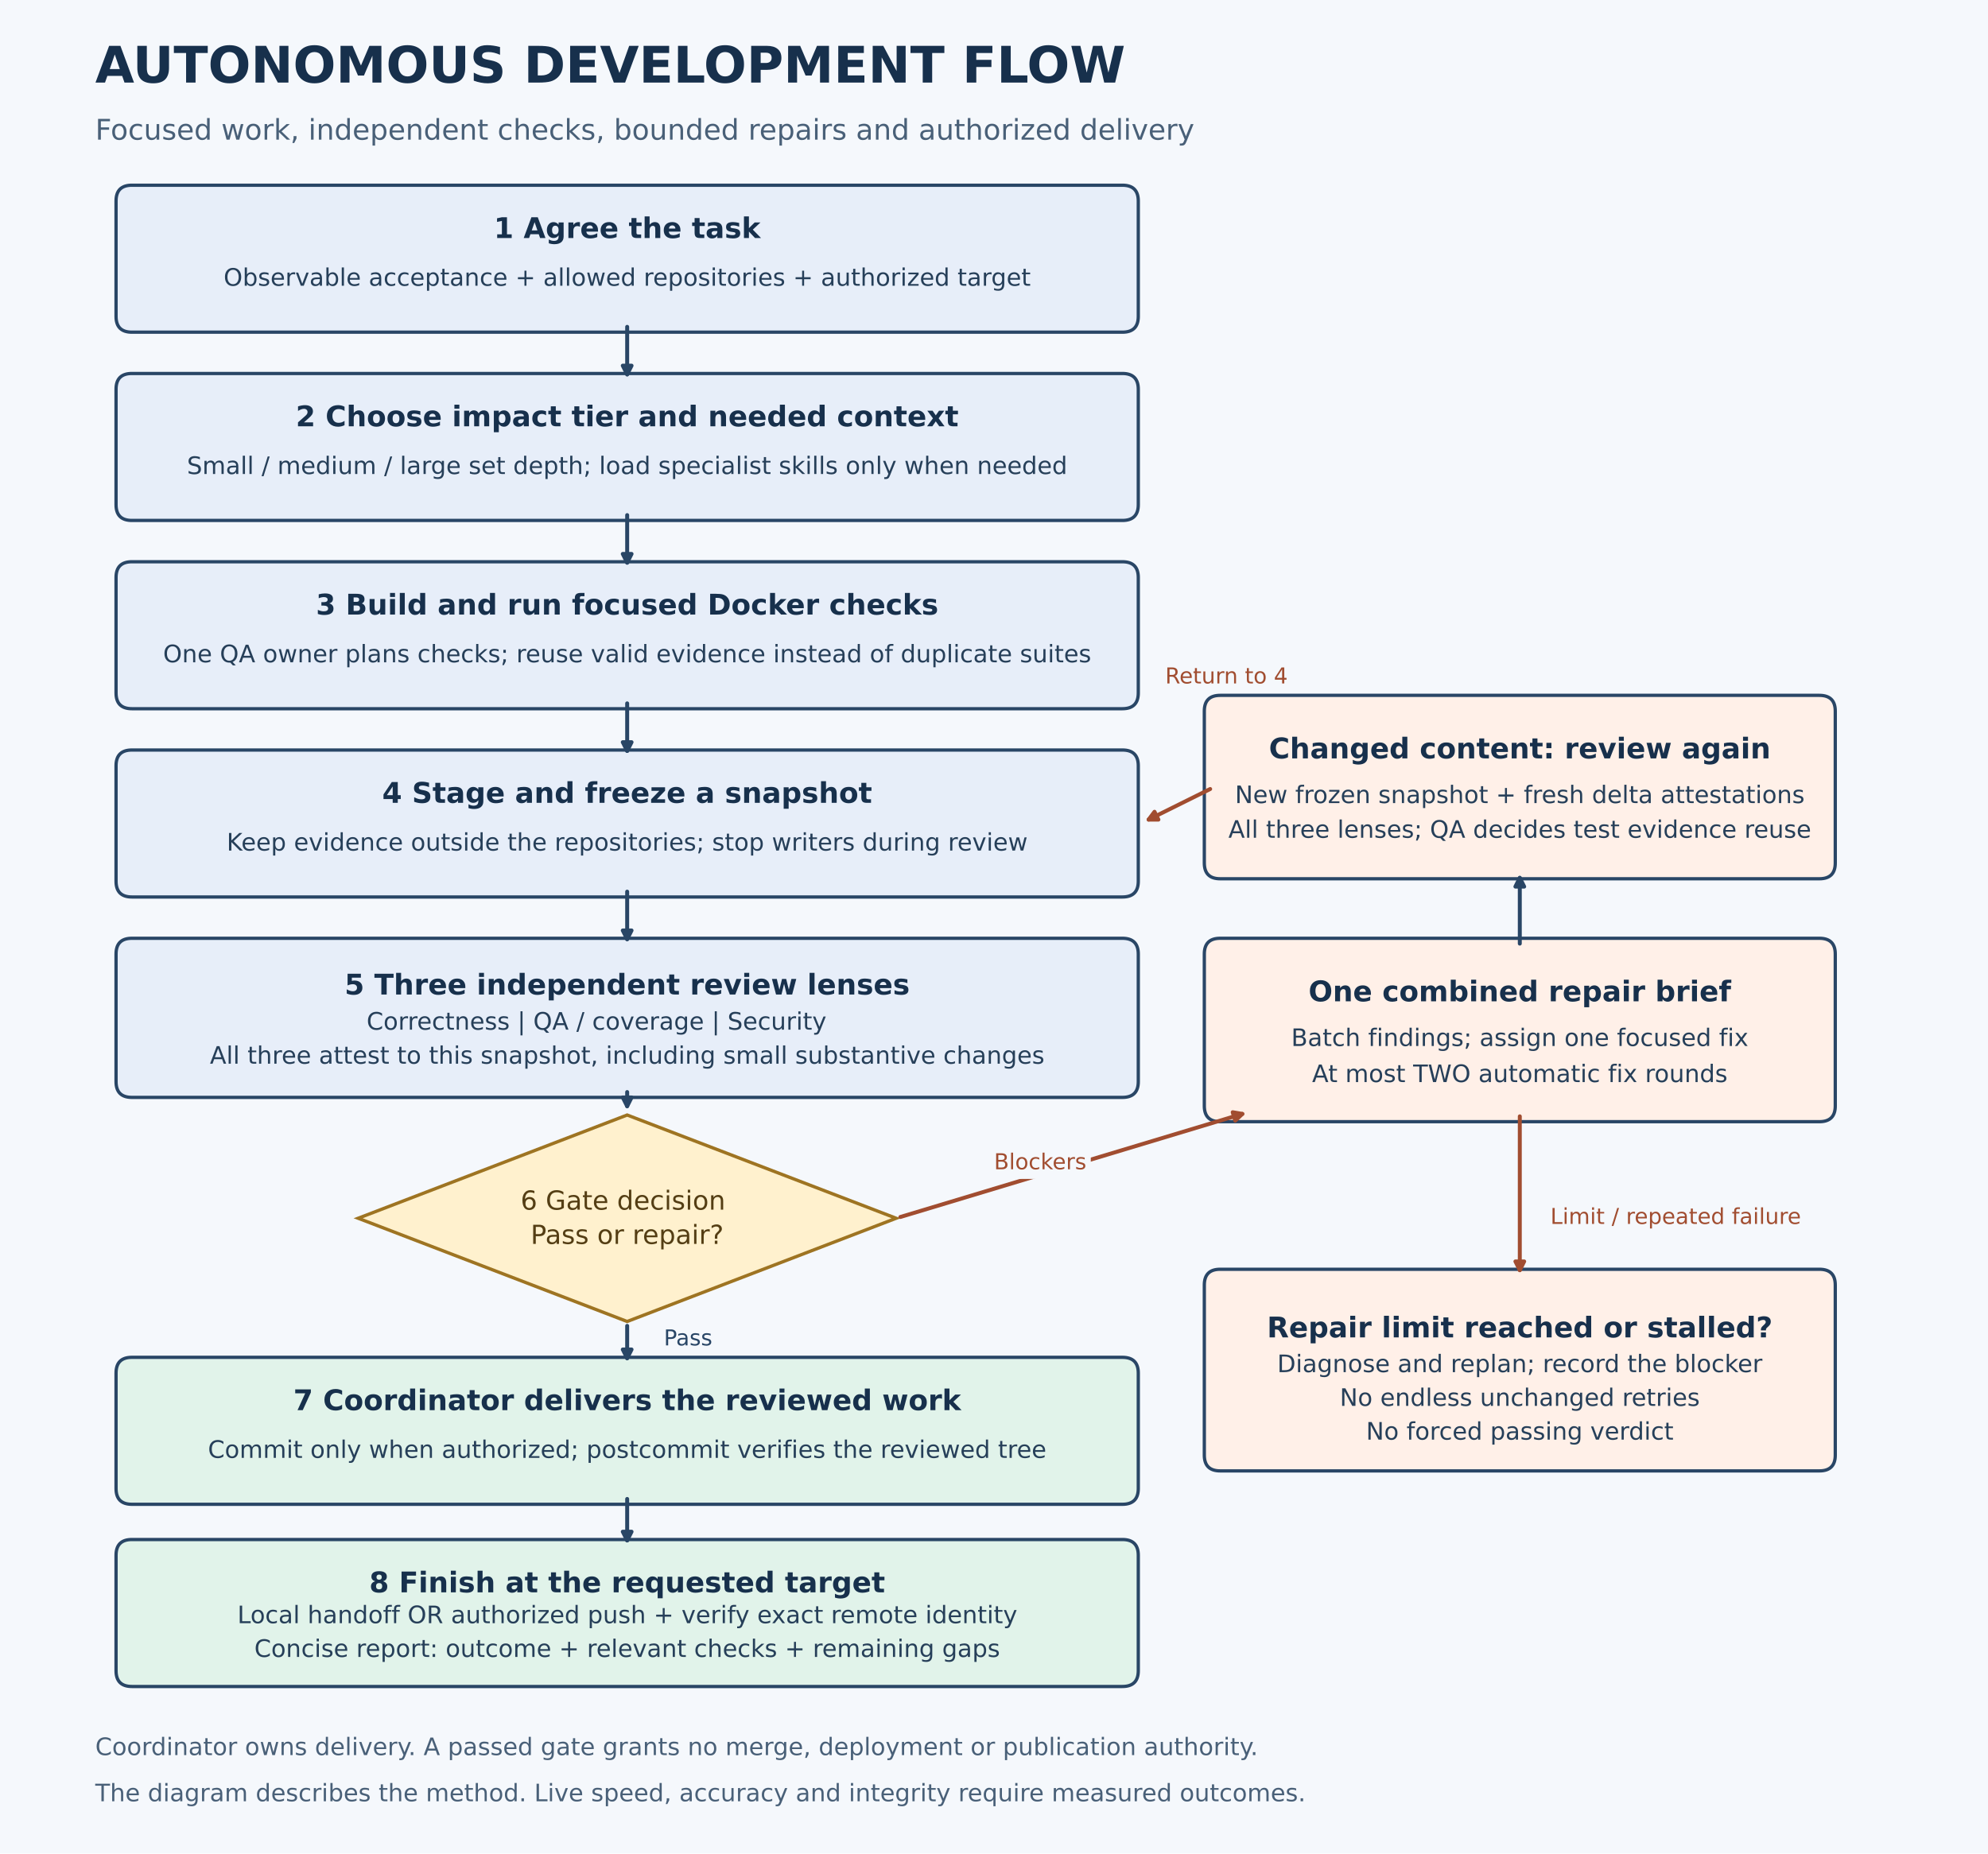
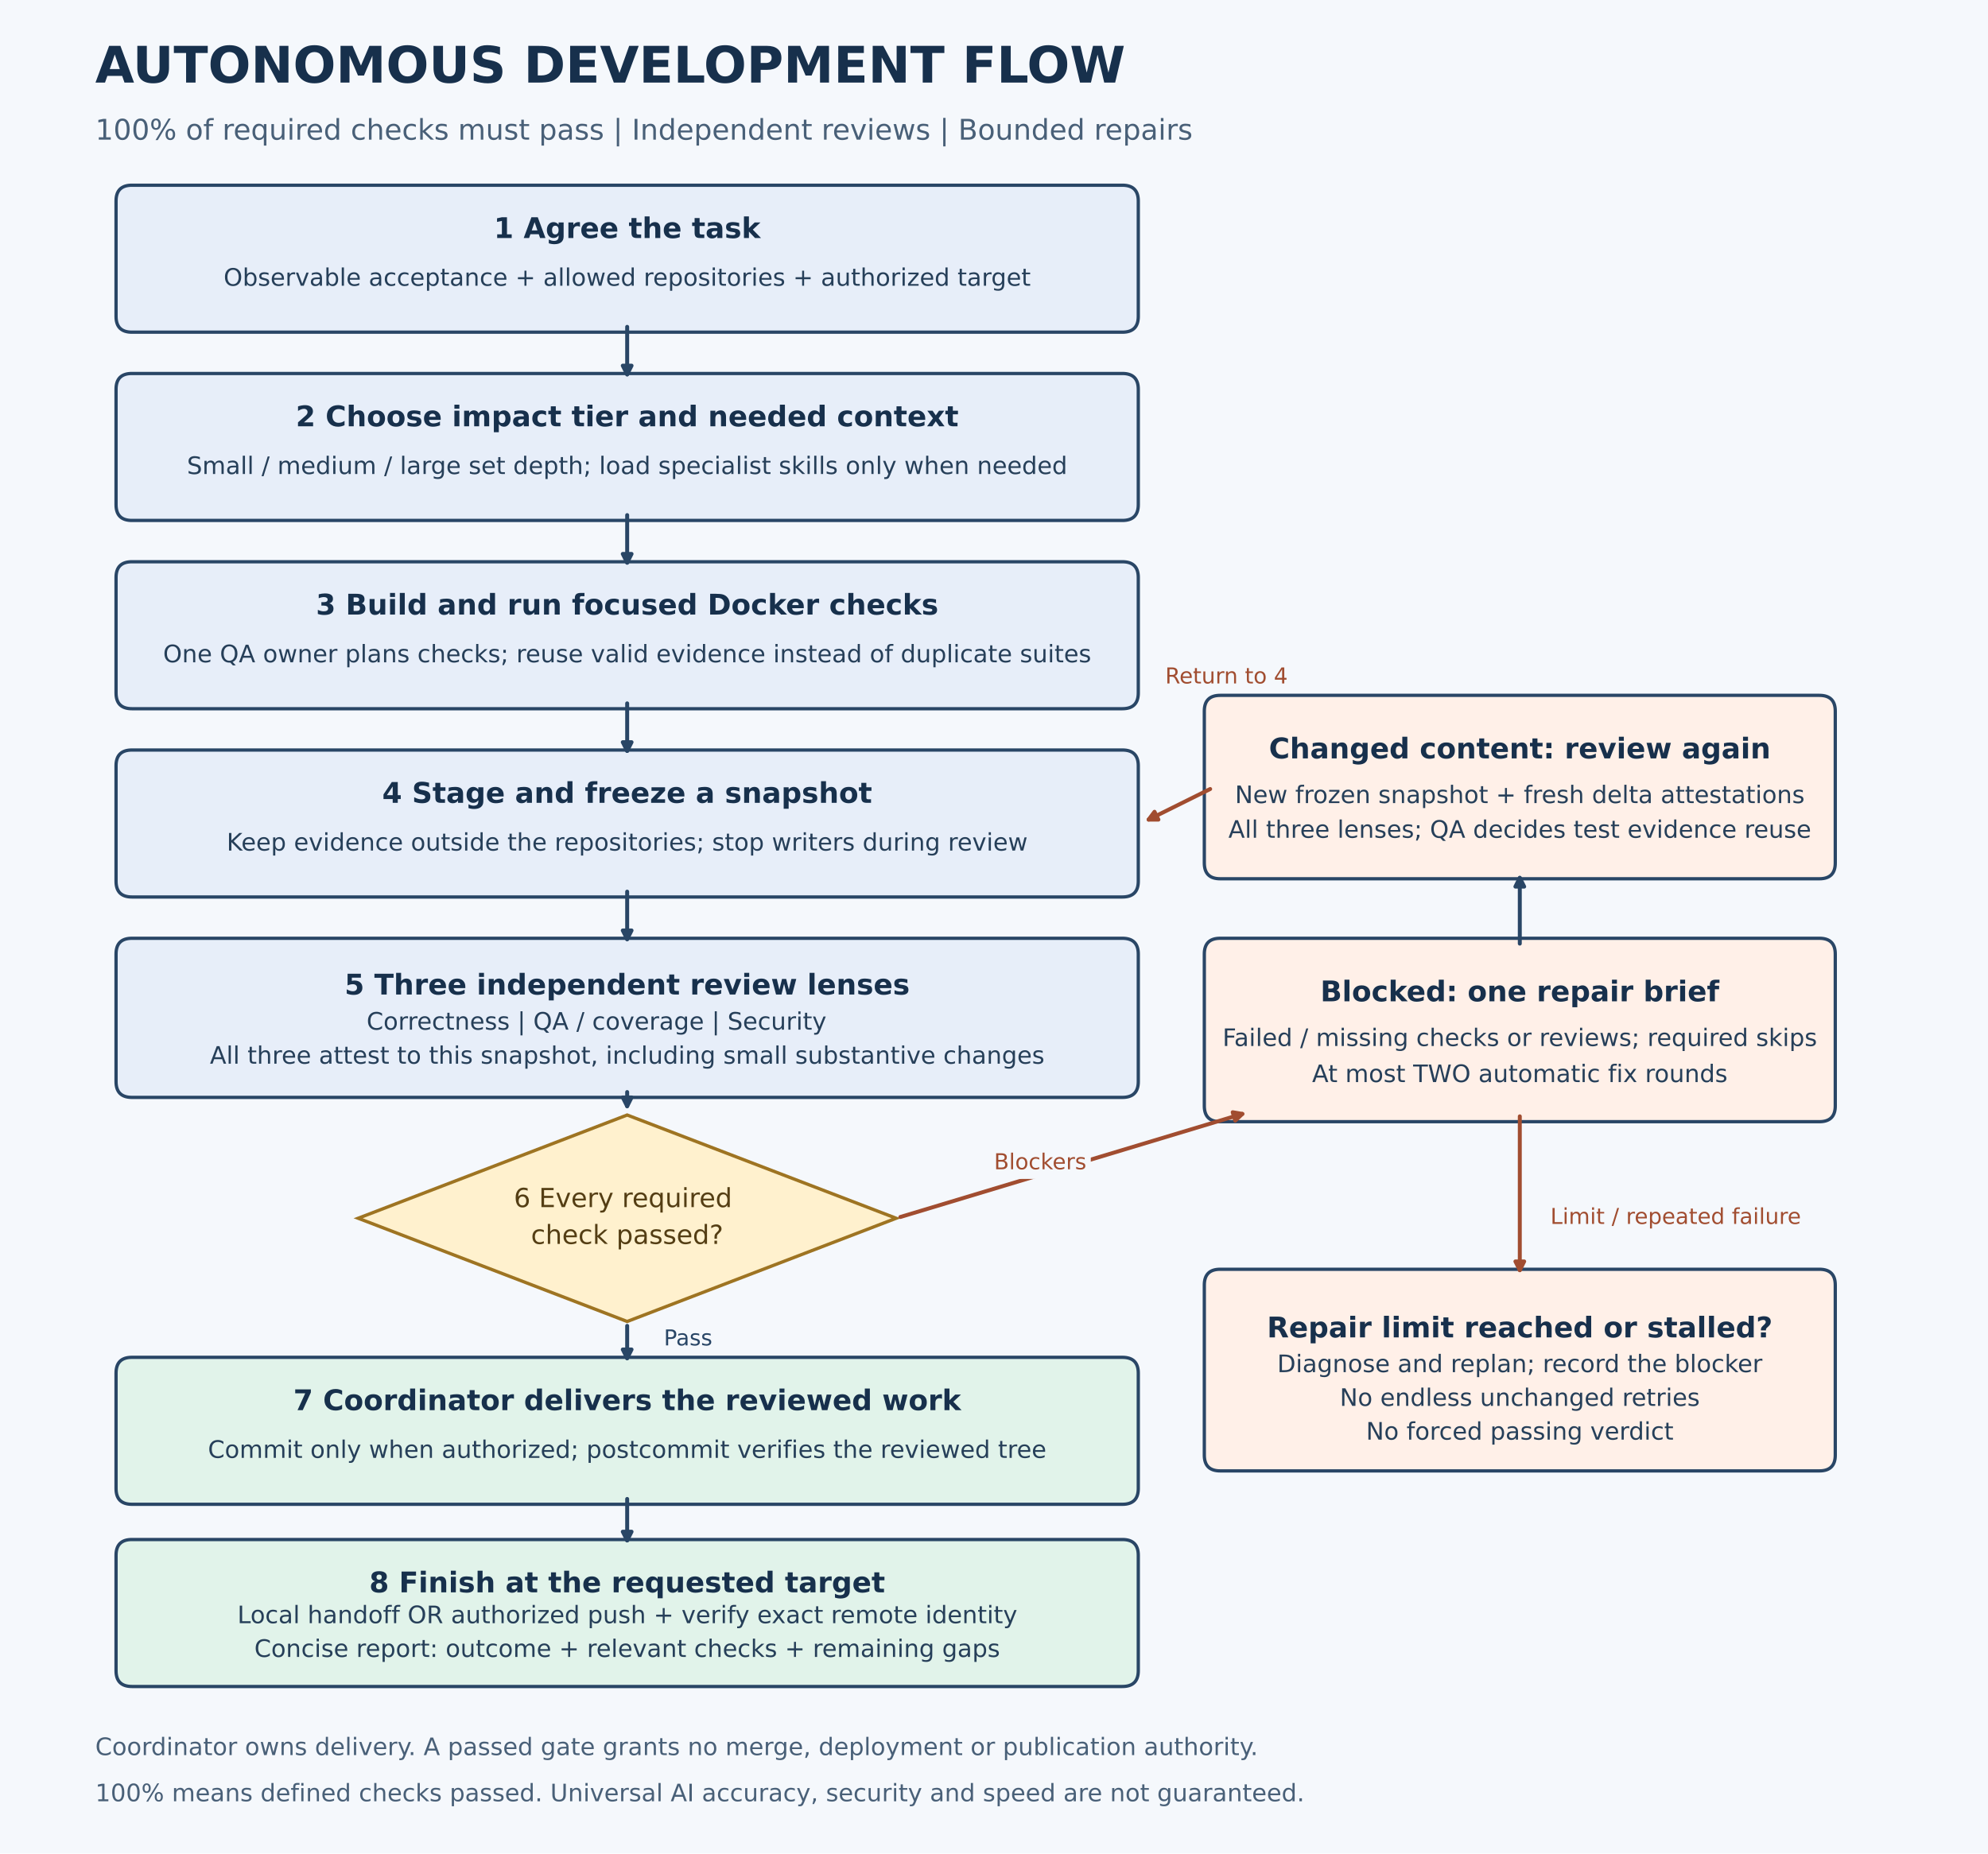
<svg xmlns="http://www.w3.org/2000/svg" width="907.2pt" height="846pt" viewBox="0 0 907.2 846" version="1.1">
  <defs>
    <style type="text/css">*{stroke-linejoin: round; stroke-linecap: butt}</style>
  </defs>
  <g id="figure_1">
    <g id="patch_1">
      <path d="M 0 846 L 907.2 846 L 907.2 0 L 0 0 z " style="fill: #f5f8fc" />
    </g>
    <g id="axes_1">
      <g id="patch_2">
-         <path d="M 60.21 151.621 L 512.19 151.621 Q 519.444 151.621 519.444 144.414 L 519.444 91.746 Q 519.444 84.539 512.19 84.539 L 60.21 84.539 Q 52.956 84.539 52.956 91.746 L 52.956 144.414 Q 52.956 151.621 60.21 151.621 z " clip-path="url(#p465083866b)" style="fill: #e7eef9; stroke: #294666; stroke-width: 1.5; stroke-linejoin: miter" />
+         <path d="M 60.21 151.621 L 512.19 151.621 Q 519.444 151.621 519.444 144.414 L 519.444 91.746 Q 519.444 84.539 512.19 84.539 L 60.21 84.539 Q 52.956 84.539 52.956 91.746 L 52.956 144.414 Q 52.956 151.621 60.21 151.621 z " clip-path="url(#p273cbc92fc)" style="fill: #e7eef9; stroke: #294666; stroke-width: 1.5; stroke-linejoin: miter" />
      </g>
      <g id="patch_3">
-         <path d="M 60.21 237.553 L 512.19 237.553 Q 519.444 237.553 519.444 230.346 L 519.444 177.678 Q 519.444 170.471 512.19 170.471 L 60.21 170.471 Q 52.956 170.471 52.956 177.678 L 52.956 230.346 Q 52.956 237.553 60.21 237.553 z " clip-path="url(#p465083866b)" style="fill: #e7eef9; stroke: #294666; stroke-width: 1.5; stroke-linejoin: miter" />
+         <path d="M 60.21 237.553 L 512.19 237.553 Q 519.444 237.553 519.444 230.346 L 519.444 177.678 Q 519.444 170.471 512.19 170.471 L 60.21 170.471 Q 52.956 170.471 52.956 177.678 L 52.956 230.346 Q 52.956 237.553 60.21 237.553 z " clip-path="url(#p273cbc92fc)" style="fill: #e7eef9; stroke: #294666; stroke-width: 1.5; stroke-linejoin: miter" />
      </g>
      <g id="patch_4">
-         <path d="M 60.21 323.485 L 512.19 323.485 Q 519.444 323.485 519.444 316.278 L 519.444 263.61 Q 519.444 256.403 512.19 256.403 L 60.21 256.403 Q 52.956 256.403 52.956 263.61 L 52.956 316.278 Q 52.956 323.485 60.21 323.485 z " clip-path="url(#p465083866b)" style="fill: #e7eef9; stroke: #294666; stroke-width: 1.5; stroke-linejoin: miter" />
+         <path d="M 60.21 323.485 L 512.19 323.485 Q 519.444 323.485 519.444 316.278 L 519.444 263.61 Q 519.444 256.403 512.19 256.403 L 60.21 256.403 Q 52.956 256.403 52.956 263.61 L 52.956 316.278 Q 52.956 323.485 60.21 323.485 z " clip-path="url(#p273cbc92fc)" style="fill: #e7eef9; stroke: #294666; stroke-width: 1.5; stroke-linejoin: miter" />
      </g>
      <g id="patch_5">
-         <path d="M 60.21 409.417 L 512.19 409.417 Q 519.444 409.417 519.444 402.21 L 519.444 349.542 Q 519.444 342.335 512.19 342.335 L 60.21 342.335 Q 52.956 342.335 52.956 349.542 L 52.956 402.21 Q 52.956 409.417 60.21 409.417 z " clip-path="url(#p465083866b)" style="fill: #e7eef9; stroke: #294666; stroke-width: 1.5; stroke-linejoin: miter" />
+         <path d="M 60.21 409.417 L 512.19 409.417 Q 519.444 409.417 519.444 402.21 L 519.444 349.542 Q 519.444 342.335 512.19 342.335 L 60.21 342.335 Q 52.956 342.335 52.956 349.542 L 52.956 402.21 Q 52.956 409.417 60.21 409.417 z " clip-path="url(#p273cbc92fc)" style="fill: #e7eef9; stroke: #294666; stroke-width: 1.5; stroke-linejoin: miter" />
      </g>
      <g id="patch_6">
-         <path d="M 60.21 500.893 L 512.19 500.893 Q 519.444 500.893 519.444 493.686 L 519.444 435.474 Q 519.444 428.267 512.19 428.267 L 60.21 428.267 Q 52.956 428.267 52.956 435.474 L 52.956 493.686 Q 52.956 500.893 60.21 500.893 z " clip-path="url(#p465083866b)" style="fill: #e7eef9; stroke: #294666; stroke-width: 1.5; stroke-linejoin: miter" />
+         <path d="M 60.21 500.893 L 512.19 500.893 Q 519.444 500.893 519.444 493.686 L 519.444 435.474 Q 519.444 428.267 512.19 428.267 L 60.21 428.267 Q 52.956 428.267 52.956 435.474 L 52.956 493.686 Q 52.956 500.893 60.21 500.893 z " clip-path="url(#p273cbc92fc)" style="fill: #e7eef9; stroke: #294666; stroke-width: 1.5; stroke-linejoin: miter" />
      </g>
      <g id="patch_7">
-         <path d="M 286.2 508.932 L 408.96 556.056 L 286.2 603.18 L 163.44 556.056 z " clip-path="url(#p465083866b)" style="fill: #fff1ce; stroke: #9e7422; stroke-width: 1.5; stroke-linejoin: miter" />
+         <path d="M 286.2 508.932 L 408.96 556.056 L 286.2 603.18 L 163.44 556.056 z " clip-path="url(#p273cbc92fc)" style="fill: #fff1ce; stroke: #9e7422; stroke-width: 1.5; stroke-linejoin: miter" />
      </g>
      <g id="patch_8">
-         <path d="M 60.21 686.617 L 512.19 686.617 Q 519.444 686.617 519.444 679.41 L 519.444 626.742 Q 519.444 619.535 512.19 619.535 L 60.21 619.535 Q 52.956 619.535 52.956 626.742 L 52.956 679.41 Q 52.956 686.617 60.21 686.617 z " clip-path="url(#p465083866b)" style="fill: #e1f3ea; stroke: #294666; stroke-width: 1.5; stroke-linejoin: miter" />
+         <path d="M 60.21 686.617 L 512.19 686.617 Q 519.444 686.617 519.444 679.41 L 519.444 626.742 Q 519.444 619.535 512.19 619.535 L 60.21 619.535 Q 52.956 619.535 52.956 626.742 L 52.956 679.41 Q 52.956 686.617 60.21 686.617 z " clip-path="url(#p273cbc92fc)" style="fill: #e1f3ea; stroke: #294666; stroke-width: 1.5; stroke-linejoin: miter" />
      </g>
      <g id="patch_9">
-         <path d="M 60.21 769.777 L 512.19 769.777 Q 519.444 769.777 519.444 762.57 L 519.444 709.902 Q 519.444 702.695 512.19 702.695 L 60.21 702.695 Q 52.956 702.695 52.956 709.902 L 52.956 762.57 Q 52.956 769.777 60.21 769.777 z " clip-path="url(#p465083866b)" style="fill: #e1f3ea; stroke: #294666; stroke-width: 1.5; stroke-linejoin: miter" />
+         <path d="M 60.21 769.777 L 512.19 769.777 Q 519.444 769.777 519.444 762.57 L 519.444 709.902 Q 519.444 702.695 512.19 702.695 L 60.21 702.695 Q 52.956 702.695 52.956 709.902 L 52.956 762.57 Q 52.956 769.777 60.21 769.777 z " clip-path="url(#p273cbc92fc)" style="fill: #e1f3ea; stroke: #294666; stroke-width: 1.5; stroke-linejoin: miter" />
      </g>
      <g id="patch_10">
-         <path d="M 556.83 511.981 L 830.25 511.981 Q 837.504 511.981 837.504 504.774 L 837.504 435.474 Q 837.504 428.267 830.25 428.267 L 556.83 428.267 Q 549.576 428.267 549.576 435.474 L 549.576 504.774 Q 549.576 511.981 556.83 511.981 z " clip-path="url(#p465083866b)" style="fill: #fff0e8; stroke: #294666; stroke-width: 1.5; stroke-linejoin: miter" />
+         <path d="M 556.83 511.981 L 830.25 511.981 Q 837.504 511.981 837.504 504.774 L 837.504 435.474 Q 837.504 428.267 830.25 428.267 L 556.83 428.267 Q 549.576 428.267 549.576 435.474 L 549.576 504.774 Q 549.576 511.981 556.83 511.981 z " clip-path="url(#p273cbc92fc)" style="fill: #fff0e8; stroke: #294666; stroke-width: 1.5; stroke-linejoin: miter" />
      </g>
      <g id="patch_11">
-         <path d="M 556.83 401.101 L 830.25 401.101 Q 837.504 401.101 837.504 393.894 L 837.504 324.594 Q 837.504 317.387 830.25 317.387 L 556.83 317.387 Q 549.576 317.387 549.576 324.594 L 549.576 393.894 Q 549.576 401.101 556.83 401.101 z " clip-path="url(#p465083866b)" style="fill: #fff0e8; stroke: #294666; stroke-width: 1.5; stroke-linejoin: miter" />
+         <path d="M 556.83 401.101 L 830.25 401.101 Q 837.504 401.101 837.504 393.894 L 837.504 324.594 Q 837.504 317.387 830.25 317.387 L 556.83 317.387 Q 549.576 317.387 549.576 324.594 L 549.576 393.894 Q 549.576 401.101 556.83 401.101 z " clip-path="url(#p273cbc92fc)" style="fill: #fff0e8; stroke: #294666; stroke-width: 1.5; stroke-linejoin: miter" />
      </g>
      <g id="patch_12">
-         <path d="M 556.83 671.371 L 830.25 671.371 Q 837.504 671.371 837.504 664.164 L 837.504 586.548 Q 837.504 579.341 830.25 579.341 L 556.83 579.341 Q 549.576 579.341 549.576 586.548 L 549.576 664.164 Q 549.576 671.371 556.83 671.371 z " clip-path="url(#p465083866b)" style="fill: #fff0e8; stroke: #294666; stroke-width: 1.5; stroke-linejoin: miter" />
+         <path d="M 556.83 671.371 L 830.25 671.371 Q 837.504 671.371 837.504 664.164 L 837.504 586.548 Q 837.504 579.341 830.25 579.341 L 556.83 579.341 Q 549.576 579.341 549.576 586.548 L 549.576 664.164 Q 549.576 671.371 556.83 671.371 z " clip-path="url(#p273cbc92fc)" style="fill: #fff0e8; stroke: #294666; stroke-width: 1.5; stroke-linejoin: miter" />
      </g>
      <g id="text_1">
        <text style="font-weight: 700; font-size: 23px; font-family: 'DejaVu Sans', 'Bitstream Vera Sans', 'Computer Modern Sans Serif', 'Lucida Grande', 'Verdana', 'Geneva', 'Lucid', 'Arial', 'Helvetica', 'Avant Garde', sans-serif; text-anchor: start; fill: #17304c" x="43.47" y="37.692" transform="rotate(-0 43.47 37.692)">AUTONOMOUS DEVELOPMENT FLOW</text>
      </g>
      <g id="text_2">
-         <text style="font-size: 13px; font-family: 'DejaVu Sans', 'Bitstream Vera Sans', 'Computer Modern Sans Serif', 'Lucida Grande', 'Verdana', 'Geneva', 'Lucid', 'Arial', 'Helvetica', 'Avant Garde', sans-serif; text-anchor: start; fill: #496078" x="43.47" y="63.749" transform="rotate(-0 43.47 63.7488)">Focused work, independent checks, bounded repairs and authorized delivery</text>
+         <text style="font-size: 13px; font-family: 'DejaVu Sans', 'Bitstream Vera Sans', 'Computer Modern Sans Serif', 'Lucida Grande', 'Verdana', 'Geneva', 'Lucid', 'Arial', 'Helvetica', 'Avant Garde', sans-serif; text-anchor: start; fill: #496078" x="43.47" y="63.749" transform="rotate(-0 43.47 63.7488)">100% of required checks must pass | Independent reviews | Bounded repairs</text>
      </g>
      <g id="text_3">
        <text style="font-weight: 700; font-size: 13px; font-family: 'DejaVu Sans', 'Bitstream Vera Sans', 'Computer Modern Sans Serif', 'Lucida Grande', 'Verdana', 'Geneva', 'Lucid', 'Arial', 'Helvetica', 'Avant Garde', sans-serif; text-anchor: middle; fill: #17304c" x="286.2" y="108.651" transform="rotate(-0 286.2 108.6508)">1  Agree the task</text>
      </g>
      <g id="text_4">
        <text style="font-size: 11px; font-family: 'DejaVu Sans', 'Bitstream Vera Sans', 'Computer Modern Sans Serif', 'Lucida Grande', 'Verdana', 'Geneva', 'Lucid', 'Arial', 'Helvetica', 'Avant Garde', sans-serif; text-anchor: middle; fill: #263f59" x="286.2" y="130.429" transform="rotate(-0 286.2 130.4292)">Observable acceptance + allowed repositories + authorized target</text>
      </g>
      <g id="text_5">
        <text style="font-weight: 700; font-size: 13px; font-family: 'DejaVu Sans', 'Bitstream Vera Sans', 'Computer Modern Sans Serif', 'Lucida Grande', 'Verdana', 'Geneva', 'Lucid', 'Arial', 'Helvetica', 'Avant Garde', sans-serif; text-anchor: middle; fill: #17304c" x="286.2" y="194.583" transform="rotate(-0 286.2 194.5828)">2  Choose impact tier and needed context</text>
      </g>
      <g id="text_6">
        <text style="font-size: 11px; font-family: 'DejaVu Sans', 'Bitstream Vera Sans', 'Computer Modern Sans Serif', 'Lucida Grande', 'Verdana', 'Geneva', 'Lucid', 'Arial', 'Helvetica', 'Avant Garde', sans-serif; text-anchor: middle; fill: #263f59" x="286.2" y="216.361" transform="rotate(-0 286.2 216.3612)">Small / medium / large set depth; load specialist skills only when needed</text>
      </g>
      <g id="text_7">
        <text style="font-weight: 700; font-size: 13px; font-family: 'DejaVu Sans', 'Bitstream Vera Sans', 'Computer Modern Sans Serif', 'Lucida Grande', 'Verdana', 'Geneva', 'Lucid', 'Arial', 'Helvetica', 'Avant Garde', sans-serif; text-anchor: middle; fill: #17304c" x="286.2" y="280.515" transform="rotate(-0 286.2 280.5148)">3  Build and run focused Docker checks</text>
      </g>
      <g id="text_8">
        <text style="font-size: 11px; font-family: 'DejaVu Sans', 'Bitstream Vera Sans', 'Computer Modern Sans Serif', 'Lucida Grande', 'Verdana', 'Geneva', 'Lucid', 'Arial', 'Helvetica', 'Avant Garde', sans-serif; text-anchor: middle; fill: #263f59" x="286.2" y="302.293" transform="rotate(-0 286.2 302.2932)">One QA owner plans checks; reuse valid evidence instead of duplicate suites</text>
      </g>
      <g id="text_9">
        <text style="font-weight: 700; font-size: 13px; font-family: 'DejaVu Sans', 'Bitstream Vera Sans', 'Computer Modern Sans Serif', 'Lucida Grande', 'Verdana', 'Geneva', 'Lucid', 'Arial', 'Helvetica', 'Avant Garde', sans-serif; text-anchor: middle; fill: #17304c" x="286.2" y="366.447" transform="rotate(-0 286.2 366.4468)">4  Stage and freeze a snapshot</text>
      </g>
      <g id="text_10">
        <text style="font-size: 11px; font-family: 'DejaVu Sans', 'Bitstream Vera Sans', 'Computer Modern Sans Serif', 'Lucida Grande', 'Verdana', 'Geneva', 'Lucid', 'Arial', 'Helvetica', 'Avant Garde', sans-serif; text-anchor: middle; fill: #263f59" x="286.2" y="388.225" transform="rotate(-0 286.2 388.2252)">Keep evidence outside the repositories; stop writers during review</text>
      </g>
      <g id="text_11">
        <text style="font-weight: 700; font-size: 13px; font-family: 'DejaVu Sans', 'Bitstream Vera Sans', 'Computer Modern Sans Serif', 'Lucida Grande', 'Verdana', 'Geneva', 'Lucid', 'Arial', 'Helvetica', 'Avant Garde', sans-serif; text-anchor: middle; fill: #17304c" x="286.2" y="453.931" transform="rotate(-0 286.2 453.9311)">5  Three independent review lenses</text>
      </g>
      <g id="text_12">
        <text style="font-size: 11px; font-family: 'DejaVu Sans', 'Bitstream Vera Sans', 'Computer Modern Sans Serif', 'Lucida Grande', 'Verdana', 'Geneva', 'Lucid', 'Arial', 'Helvetica', 'Avant Garde', sans-serif; fill: #263f59" transform="translate(167.2805 469.9874)">Correctness   |   QA / coverage   |   Security</text>
        <text style="font-size: 11px; font-family: 'DejaVu Sans', 'Bitstream Vera Sans', 'Computer Modern Sans Serif', 'Lucida Grande', 'Verdana', 'Geneva', 'Lucid', 'Arial', 'Helvetica', 'Avant Garde', sans-serif; fill: #263f59" transform="translate(95.77453 485.5163)">All three attest to this snapshot, including small substantive changes</text>
      </g>
      <g id="patch_13">
        <path d="M 286.2 149.186 Q 286.2 161.046 286.2 170.894 " style="fill: none; stroke: #294666; stroke-width: 1.8; stroke-linecap: round" />
        <path d="M 288.2 166.894 L 286.2 170.894 L 284.2 166.894 z " style="fill: #294666; stroke: #294666; stroke-width: 1.8; stroke-linecap: round" />
      </g>
      <g id="patch_14">
        <path d="M 286.2 235.118 Q 286.2 246.978 286.2 256.826 " style="fill: none; stroke: #294666; stroke-width: 1.8; stroke-linecap: round" />
        <path d="M 288.2 252.826 L 286.2 256.826 L 284.2 252.826 z " style="fill: #294666; stroke: #294666; stroke-width: 1.8; stroke-linecap: round" />
      </g>
      <g id="patch_15">
        <path d="M 286.2 321.05 Q 286.2 332.91 286.2 342.758 " style="fill: none; stroke: #294666; stroke-width: 1.8; stroke-linecap: round" />
        <path d="M 288.2 338.758 L 286.2 342.758 L 284.2 338.758 z " style="fill: #294666; stroke: #294666; stroke-width: 1.8; stroke-linecap: round" />
      </g>
      <g id="patch_16">
        <path d="M 286.2 406.982 Q 286.2 418.842 286.2 428.69 " style="fill: none; stroke: #294666; stroke-width: 1.8; stroke-linecap: round" />
        <path d="M 288.2 424.69 L 286.2 428.69 L 284.2 424.69 z " style="fill: #294666; stroke: #294666; stroke-width: 1.8; stroke-linecap: round" />
      </g>
      <g id="text_13">
-         <text style="font-size: 12px; font-family: 'DejaVu Sans', 'Bitstream Vera Sans', 'Computer Modern Sans Serif', 'Lucida Grande', 'Verdana', 'Geneva', 'Lucid', 'Arial', 'Helvetica', 'Avant Garde', sans-serif; fill: #543e14" transform="translate(237.5588 552.1297)">6  Gate decision</text>
-         <text style="font-size: 12px; font-family: 'DejaVu Sans', 'Bitstream Vera Sans', 'Computer Modern Sans Serif', 'Lucida Grande', 'Verdana', 'Geneva', 'Lucid', 'Arial', 'Helvetica', 'Avant Garde', sans-serif; fill: #543e14" transform="translate(242.1413 567.7672)">Pass or repair?</text>
+         <text style="font-size: 12px; font-family: 'DejaVu Sans', 'Bitstream Vera Sans', 'Computer Modern Sans Serif', 'Lucida Grande', 'Verdana', 'Geneva', 'Lucid', 'Arial', 'Helvetica', 'Avant Garde', sans-serif; fill: #543e14" transform="translate(234.4697 550.9673)">6  Every required</text>
+         <text style="font-size: 12px; font-family: 'DejaVu Sans', 'Bitstream Vera Sans', 'Computer Modern Sans Serif', 'Lucida Grande', 'Verdana', 'Geneva', 'Lucid', 'Arial', 'Helvetica', 'Avant Garde', sans-serif; fill: #543e14" transform="translate(242.3034 567.7672)">check passed?</text>
      </g>
      <g id="patch_17">
        <path d="M 286.2 498.459 Q 286.2 502.694 286.2 504.917 " style="fill: none; stroke: #294666; stroke-width: 1.8; stroke-linecap: round" />
        <path d="M 288.2 500.917 L 286.2 504.917 L 284.2 500.917 z " style="fill: #294666; stroke: #294666; stroke-width: 1.8; stroke-linecap: round" />
      </g>
      <g id="text_14">
        <text style="font-weight: 700; font-size: 13px; font-family: 'DejaVu Sans', 'Bitstream Vera Sans', 'Computer Modern Sans Serif', 'Lucida Grande', 'Verdana', 'Geneva', 'Lucid', 'Arial', 'Helvetica', 'Avant Garde', sans-serif; text-anchor: middle; fill: #17304c" x="286.2" y="643.647" transform="rotate(-0 286.2 643.6468)">7  Coordinator delivers the reviewed work</text>
      </g>
      <g id="text_15">
        <text style="font-size: 11px; font-family: 'DejaVu Sans', 'Bitstream Vera Sans', 'Computer Modern Sans Serif', 'Lucida Grande', 'Verdana', 'Geneva', 'Lucid', 'Arial', 'Helvetica', 'Avant Garde', sans-serif; text-anchor: middle; fill: #263f59" x="286.2" y="665.425" transform="rotate(-0 286.2 665.4252)">Commit only when authorized; postcommit verifies the reviewed tree</text>
      </g>
      <g id="patch_18">
        <path d="M 286.2 605.182 Q 286.2 613.574 286.2 619.953 " style="fill: none; stroke: #294666; stroke-width: 1.8; stroke-linecap: round" />
        <path d="M 288.2 615.953 L 286.2 619.953 L 284.2 615.953 z " style="fill: #294666; stroke: #294666; stroke-width: 1.8; stroke-linecap: round" />
      </g>
      <g id="text_16">
        <g id="patch_19">
          <path d="M 300.94 618.496 L 327.068 618.496 L 327.068 604.496 L 300.94 604.496 z " style="fill: #f5f8fc" />
        </g>
        <text style="font-size: 10px; font-family: 'DejaVu Sans', 'Bitstream Vera Sans', 'Computer Modern Sans Serif', 'Lucida Grande', 'Verdana', 'Geneva', 'Lucid', 'Arial', 'Helvetica', 'Avant Garde', sans-serif; text-anchor: start; fill: #294666" x="302.94" y="614.094" transform="rotate(-0 302.94 614.0937)">Pass</text>
      </g>
      <g id="text_17">
        <text style="font-weight: 700; font-size: 13px; font-family: 'DejaVu Sans', 'Bitstream Vera Sans', 'Computer Modern Sans Serif', 'Lucida Grande', 'Verdana', 'Geneva', 'Lucid', 'Arial', 'Helvetica', 'Avant Garde', sans-serif; text-anchor: middle; fill: #17304c" x="286.2" y="726.807" transform="rotate(-0 286.2 726.8068)">8  Finish at the requested target</text>
      </g>
      <g id="text_18">
        <text style="font-size: 11px; font-family: 'DejaVu Sans', 'Bitstream Vera Sans', 'Computer Modern Sans Serif', 'Lucida Grande', 'Verdana', 'Geneva', 'Lucid', 'Arial', 'Helvetica', 'Avant Garde', sans-serif; fill: #263f59" transform="translate(108.3317 740.8852)">Local handoff OR authorized push + verify exact remote identity</text>
        <text style="font-size: 11px; font-family: 'DejaVu Sans', 'Bitstream Vera Sans', 'Computer Modern Sans Serif', 'Lucida Grande', 'Verdana', 'Geneva', 'Lucid', 'Arial', 'Helvetica', 'Avant Garde', sans-serif; fill: #263f59" transform="translate(116.0549 756.2852)">Concise report: outcome + relevant checks + remaining gaps</text>
      </g>
      <g id="patch_20">
        <path d="M 286.2 684.183 Q 286.2 694.658 286.2 703.12 " style="fill: none; stroke: #294666; stroke-width: 1.8; stroke-linecap: round" />
        <path d="M 288.2 699.12 L 286.2 703.12 L 284.2 699.12 z " style="fill: #294666; stroke: #294666; stroke-width: 1.8; stroke-linecap: round" />
      </g>
      <g id="text_19">
-         <text style="font-weight: 700; font-size: 13px; font-family: 'DejaVu Sans', 'Bitstream Vera Sans', 'Computer Modern Sans Serif', 'Lucida Grande', 'Verdana', 'Geneva', 'Lucid', 'Arial', 'Helvetica', 'Avant Garde', sans-serif; text-anchor: middle; fill: #17304c" x="693.54" y="457.036" transform="rotate(-0 693.54 457.0358)">One combined repair brief</text>
+         <text style="font-weight: 700; font-size: 13px; font-family: 'DejaVu Sans', 'Bitstream Vera Sans', 'Computer Modern Sans Serif', 'Lucida Grande', 'Verdana', 'Geneva', 'Lucid', 'Arial', 'Helvetica', 'Avant Garde', sans-serif; text-anchor: middle; fill: #17304c" x="693.54" y="457.036" transform="rotate(-0 693.54 457.0358)">Blocked: one repair brief</text>
      </g>
      <g id="text_20">
-         <text style="font-size: 11px; font-family: 'DejaVu Sans', 'Bitstream Vera Sans', 'Computer Modern Sans Serif', 'Lucida Grande', 'Verdana', 'Geneva', 'Lucid', 'Arial', 'Helvetica', 'Avant Garde', sans-serif; fill: #263f59" transform="translate(589.2127 477.4344)">Batch findings; assign one focused fix</text>
+         <text style="font-size: 11px; font-family: 'DejaVu Sans', 'Bitstream Vera Sans', 'Computer Modern Sans Serif', 'Lucida Grande', 'Verdana', 'Geneva', 'Lucid', 'Arial', 'Helvetica', 'Avant Garde', sans-serif; fill: #263f59" transform="translate(557.8877 477.4344)">Failed / missing checks or reviews; required skips</text>
        <text style="font-size: 11px; font-family: 'DejaVu Sans', 'Bitstream Vera Sans', 'Computer Modern Sans Serif', 'Lucida Grande', 'Verdana', 'Geneva', 'Lucid', 'Arial', 'Helvetica', 'Avant Garde', sans-serif; fill: #263f59" transform="translate(598.7406 493.9)">At most TWO automatic fix rounds</text>
      </g>
      <g id="patch_21">
        <path d="M 410.874 555.479 Q 489.869 531.663 566.938 508.427 " style="fill: none; stroke: #a14d30; stroke-width: 1.8; stroke-linecap: round" />
        <path d="M 562.531 507.667 L 566.938 508.427 L 563.685 511.497 z " style="fill: #a14d30; stroke: #a14d30; stroke-width: 1.8; stroke-linecap: round" />
      </g>
      <g id="text_21">
        <g id="patch_22">
          <path d="M 451.6 538.108 L 497.764 538.108 L 497.764 524.108 L 451.6 524.108 z " style="fill: #f5f8fc" />
        </g>
        <text style="font-size: 10px; font-family: 'DejaVu Sans', 'Bitstream Vera Sans', 'Computer Modern Sans Serif', 'Lucida Grande', 'Verdana', 'Geneva', 'Lucid', 'Arial', 'Helvetica', 'Avant Garde', sans-serif; text-anchor: start; fill: #a14d30" x="453.6" y="533.706" transform="rotate(-0 453.6 533.706)">Blockers</text>
      </g>
      <g id="text_22">
        <text style="font-weight: 700; font-size: 13px; font-family: 'DejaVu Sans', 'Bitstream Vera Sans', 'Computer Modern Sans Serif', 'Lucida Grande', 'Verdana', 'Geneva', 'Lucid', 'Arial', 'Helvetica', 'Avant Garde', sans-serif; text-anchor: middle; fill: #17304c" x="693.54" y="346.156" transform="rotate(-0 693.54 346.1558)">Changed content: review again</text>
      </g>
      <g id="text_23">
        <text style="font-size: 11px; font-family: 'DejaVu Sans', 'Bitstream Vera Sans', 'Computer Modern Sans Serif', 'Lucida Grande', 'Verdana', 'Geneva', 'Lucid', 'Arial', 'Helvetica', 'Avant Garde', sans-serif; fill: #263f59" transform="translate(563.563 366.5544)">New frozen snapshot + fresh delta attestations</text>
        <text style="font-size: 11px; font-family: 'DejaVu Sans', 'Bitstream Vera Sans', 'Computer Modern Sans Serif', 'Lucida Grande', 'Verdana', 'Geneva', 'Lucid', 'Arial', 'Helvetica', 'Avant Garde', sans-serif; fill: #263f59" transform="translate(560.5517 382.3892)">All three lenses; QA decides test evidence reuse</text>
      </g>
      <g id="patch_23">
        <path d="M 693.54 430.7 Q 693.54 414.682 693.54 400.677 " style="fill: none; stroke: #294666; stroke-width: 1.8; stroke-linecap: round" />
        <path d="M 691.54 404.677 L 693.54 400.677 L 695.54 404.677 z " style="fill: #294666; stroke: #294666; stroke-width: 1.8; stroke-linecap: round" />
      </g>
      <g id="patch_24">
        <path d="M 552.246 360.135 Q 537.298 367.561 524.153 374.091 " style="fill: none; stroke: #a14d30; stroke-width: 1.8; stroke-linecap: round" />
        <path d="M 528.625 374.103 L 524.153 374.091 L 526.846 370.52 z " style="fill: #a14d30; stroke: #a14d30; stroke-width: 1.8; stroke-linecap: round" />
      </g>
      <g id="text_24">
        <g id="patch_25">
          <path d="M 529.72 316.348 L 589.662 316.348 L 589.662 302.348 L 529.72 302.348 z " style="fill: #f5f8fc" />
        </g>
        <text style="font-size: 10px; font-family: 'DejaVu Sans', 'Bitstream Vera Sans', 'Computer Modern Sans Serif', 'Lucida Grande', 'Verdana', 'Geneva', 'Lucid', 'Arial', 'Helvetica', 'Avant Garde', sans-serif; text-anchor: start; fill: #a14d30" x="531.72" y="311.946" transform="rotate(-0 531.72 311.9457)">Return to 4</text>
      </g>
      <g id="text_25">
        <text style="font-weight: 700; font-size: 13px; font-family: 'DejaVu Sans', 'Bitstream Vera Sans', 'Computer Modern Sans Serif', 'Lucida Grande', 'Verdana', 'Geneva', 'Lucid', 'Arial', 'Helvetica', 'Avant Garde', sans-serif; text-anchor: middle; fill: #17304c" x="693.54" y="610.438" transform="rotate(-0 693.54 610.4383)">Repair limit reached or stalled?</text>
      </g>
      <g id="text_26">
        <text style="font-size: 11px; font-family: 'DejaVu Sans', 'Bitstream Vera Sans', 'Computer Modern Sans Serif', 'Lucida Grande', 'Verdana', 'Geneva', 'Lucid', 'Arial', 'Helvetica', 'Avant Garde', sans-serif; fill: #263f59" transform="translate(582.8353 626.2969)">Diagnose and replan; record the blocker</text>
        <text style="font-size: 11px; font-family: 'DejaVu Sans', 'Bitstream Vera Sans', 'Computer Modern Sans Serif', 'Lucida Grande', 'Verdana', 'Geneva', 'Lucid', 'Arial', 'Helvetica', 'Avant Garde', sans-serif; fill: #263f59" transform="translate(611.3889 641.6969)">No endless unchanged retries</text>
        <text style="font-size: 11px; font-family: 'DejaVu Sans', 'Bitstream Vera Sans', 'Computer Modern Sans Serif', 'Lucida Grande', 'Verdana', 'Geneva', 'Lucid', 'Arial', 'Helvetica', 'Avant Garde', sans-serif; fill: #263f59" transform="translate(623.3729 657.0969)">No forced passing verdict</text>
      </g>
      <g id="patch_26">
        <path d="M 693.54 509.542 Q 693.54 545.66 693.54 579.765 " style="fill: none; stroke: #a14d30; stroke-width: 1.8; stroke-linecap: round" />
        <path d="M 695.54 575.765 L 693.54 579.765 L 691.54 575.765 z " style="fill: #a14d30; stroke: #a14d30; stroke-width: 1.8; stroke-linecap: round" />
      </g>
      <g id="text_27">
        <g id="patch_27">
          <path d="M 705.49 563.056 L 823.863 563.056 L 823.863 549.056 L 705.49 549.056 z " style="fill: #f5f8fc" />
        </g>
        <text style="font-size: 10px; font-family: 'DejaVu Sans', 'Bitstream Vera Sans', 'Computer Modern Sans Serif', 'Lucida Grande', 'Verdana', 'Geneva', 'Lucid', 'Arial', 'Helvetica', 'Avant Garde', sans-serif; text-anchor: start; fill: #a14d30" x="707.49" y="558.654" transform="rotate(-0 707.49 558.654)">Limit / repeated failure</text>
      </g>
      <g id="text_28">
        <text style="font-size: 11px; font-family: 'DejaVu Sans', 'Bitstream Vera Sans', 'Computer Modern Sans Serif', 'Lucida Grande', 'Verdana', 'Geneva', 'Lucid', 'Arial', 'Helvetica', 'Avant Garde', sans-serif; text-anchor: start; fill: #496078" x="43.47" y="801.101" transform="rotate(-0 43.47 801.1008)">Coordinator owns delivery. A passed gate grants no merge, deployment or publication authority.</text>
      </g>
      <g id="text_29">
-         <text style="font-size: 11px; font-family: 'DejaVu Sans', 'Bitstream Vera Sans', 'Computer Modern Sans Serif', 'Lucida Grande', 'Verdana', 'Geneva', 'Lucid', 'Arial', 'Helvetica', 'Avant Garde', sans-serif; text-anchor: start; fill: #496078" x="43.47" y="822.168" transform="rotate(-0 43.47 822.168)">The diagram describes the method. Live speed, accuracy and integrity require measured outcomes.</text>
+         <text style="font-size: 11px; font-family: 'DejaVu Sans', 'Bitstream Vera Sans', 'Computer Modern Sans Serif', 'Lucida Grande', 'Verdana', 'Geneva', 'Lucid', 'Arial', 'Helvetica', 'Avant Garde', sans-serif; text-anchor: start; fill: #496078" x="43.47" y="822.168" transform="rotate(-0 43.47 822.168)">100% means defined checks passed. Universal AI accuracy, security and speed are not guaranteed.</text>
      </g>
    </g>
  </g>
  <defs>
-     <clipPath id="p465083866b">
+     <clipPath id="p273cbc92fc">
      <rect x="7.2" y="7.2" width="892.8" height="831.6" />
    </clipPath>
  </defs>
</svg>
